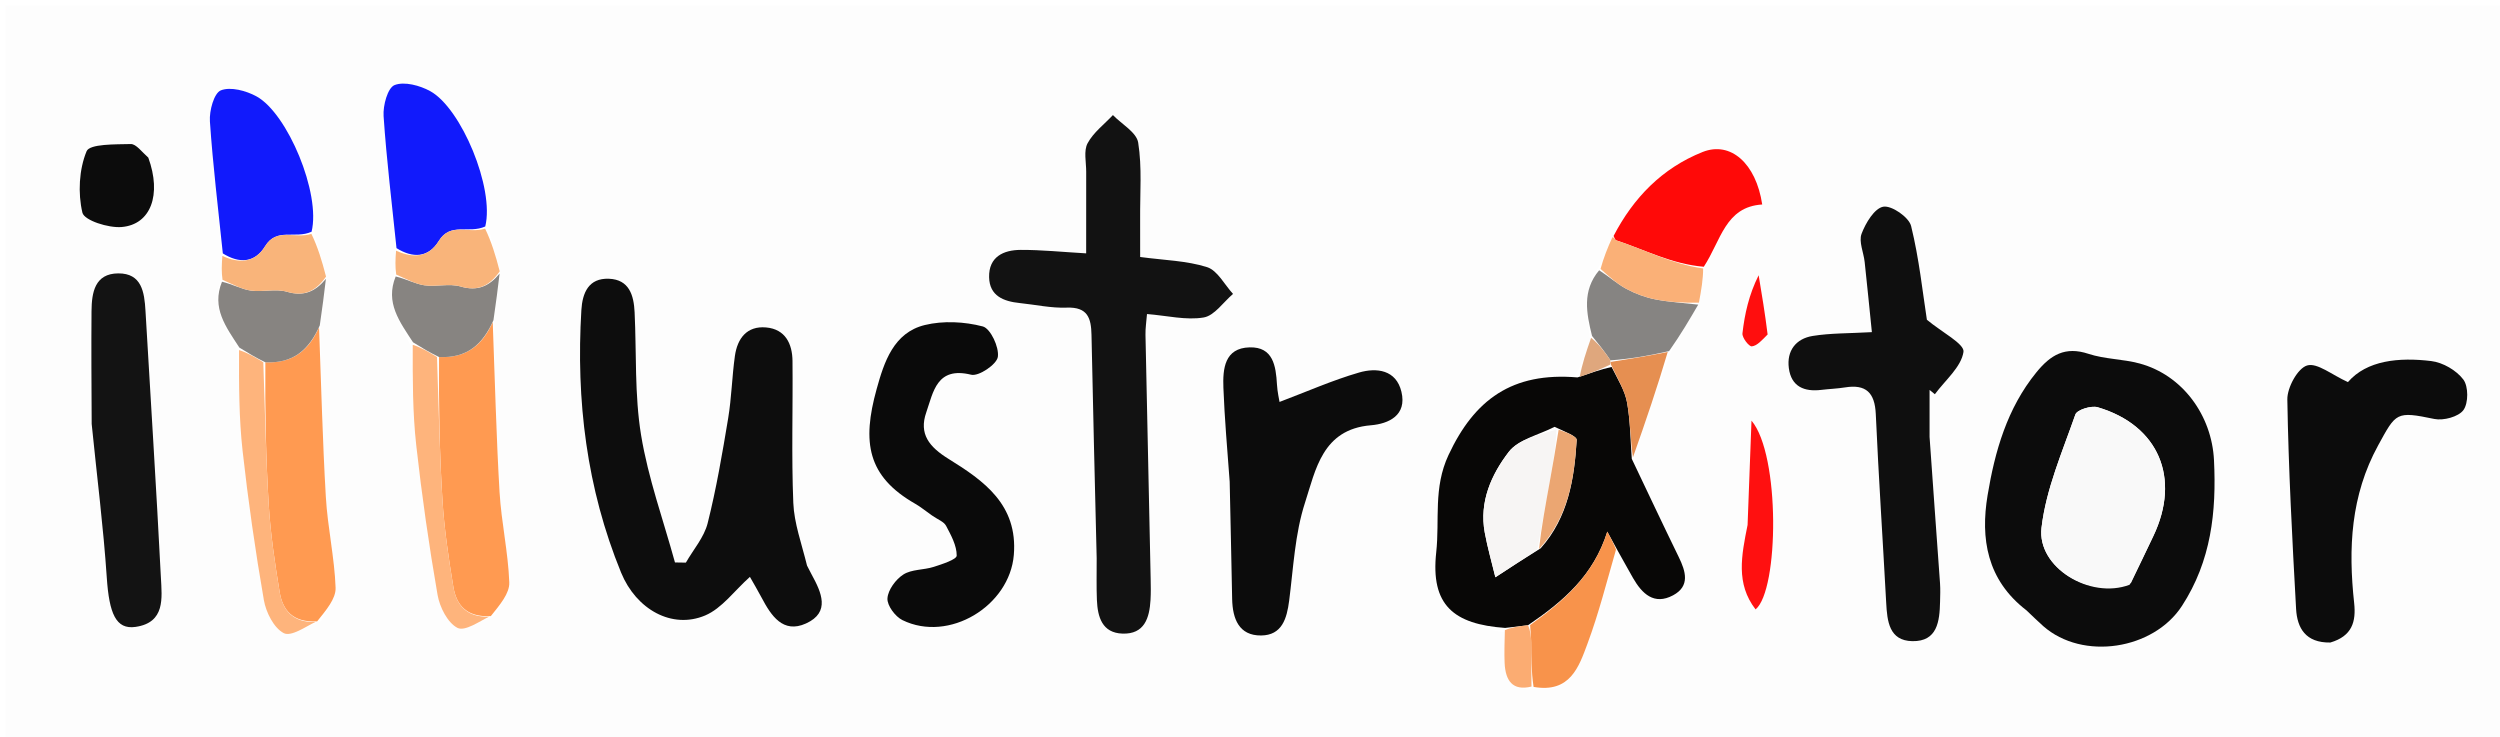
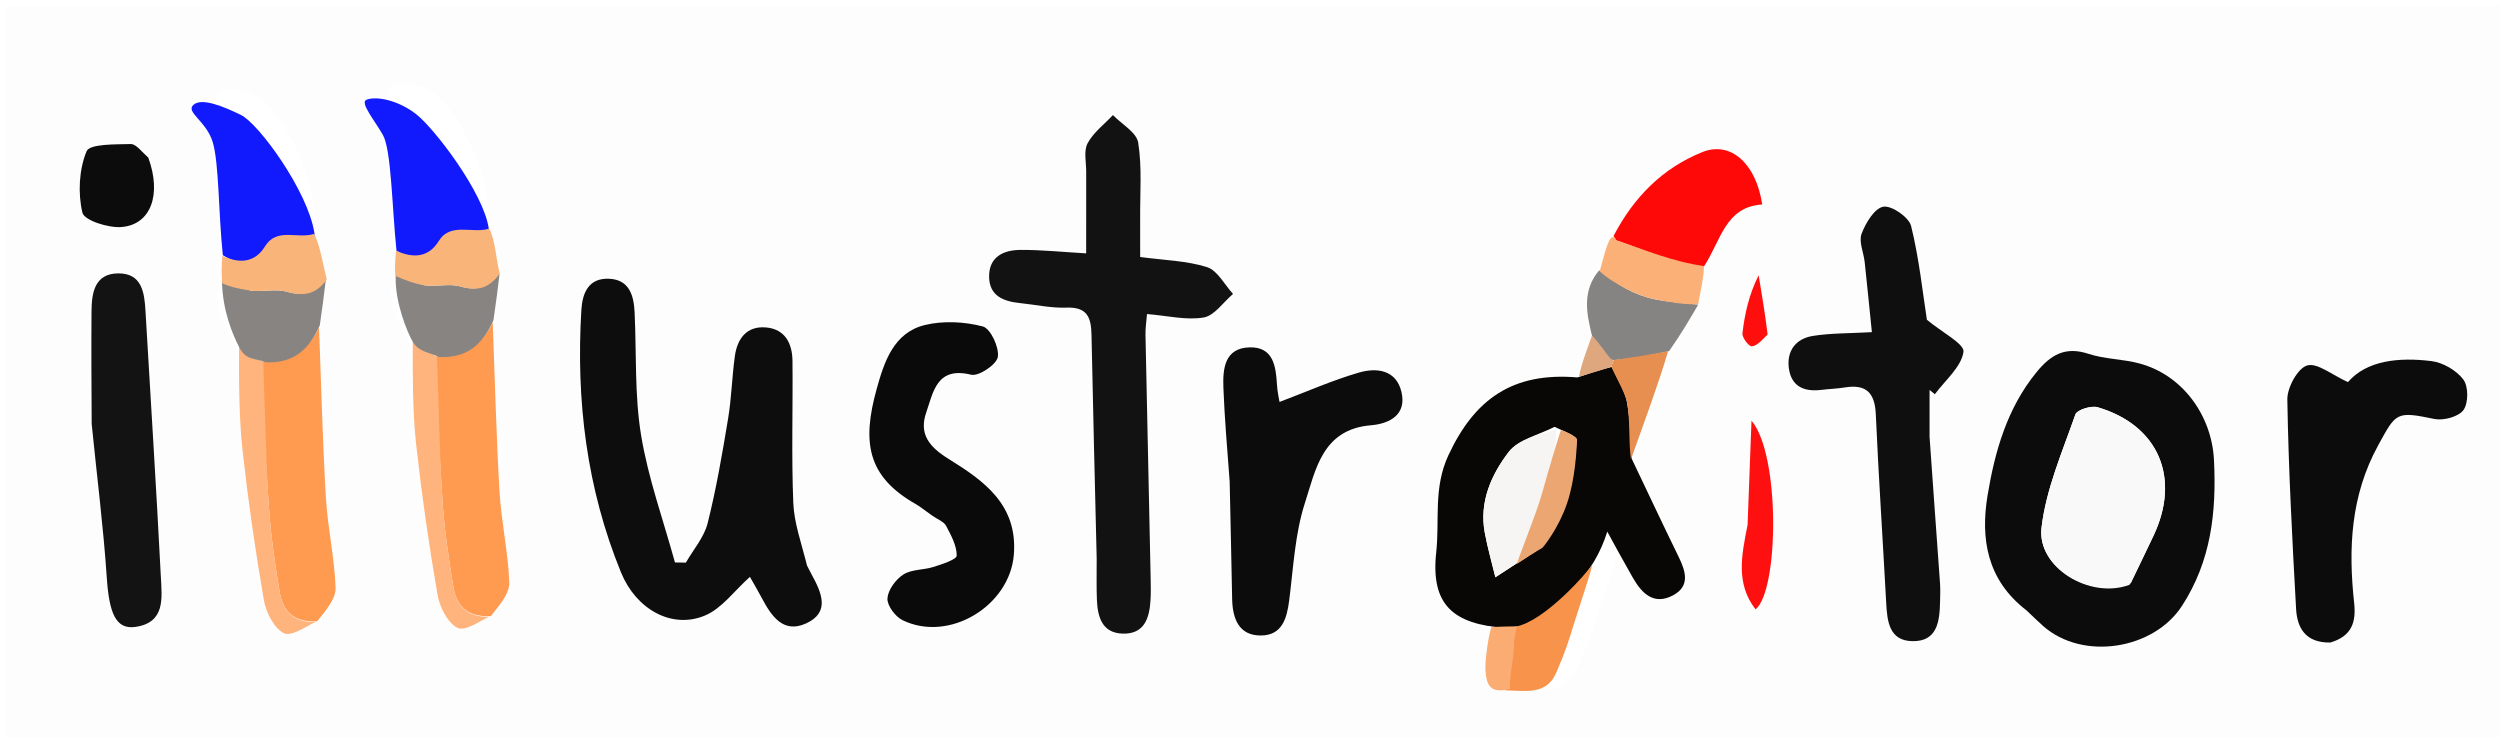
- <svg xmlns="http://www.w3.org/2000/svg" version="1.1" id="Layer_1" x="0px" y="0px" width="100%" viewBox="0 0 475 140" enable-background="new 0 0 475 140" xml:space="preserve">
-   <path fill="#FDFDFD" opacity="1" stroke="none" d=" M308,141   C205.333,141 103.167,141 1,141   C1,94.333 1,47.667 1,1   C159.333,1 317.666,1 476,1   C476,47.667 476,94.333 476,141   C420.167,141 364.333,141 308,141  M291.839,130.96   C298.344,131.728 299.991,126.696 301.639,122.256   C303.764,116.53 305.274,110.576 307.652,105.103   C308.525,106.678 309.378,108.266 310.276,109.827   C311.993,112.81 314.281,115.034 317.876,113.113   C321.153,111.362 320.297,108.571 318.954,105.821   C315.932,99.634 313.005,93.4 310.481,86.6   C312.727,79.954 314.973,73.308 317.741,66.329   C319.381,63.512 321.022,60.696 322.924,57.146   C323.262,55.062 323.601,52.978 324.185,50.247   C327.001,45.685 327.783,39.294 334.821,38.853   C333.652,31.039 328.808,26.756 323.484,28.883   C315.819,31.946 310.362,37.551 306.138,45.32   C305.419,47.124 304.7,48.929 303.453,51.25   C300.558,55.247 301.422,59.531 302.13,64.53   C301.351,66.897 300.572,69.264 298.926,71.858   C287.273,70.654 280.129,75.952 275.215,86.461   C272.294,92.709 273.558,98.776 272.884,104.922   C271.78,114.99 276.195,118.602 285.873,120.163   C285.87,122.117 285.787,124.075 285.881,126.025   C286.037,129.256 287.355,131.349 291.839,130.96  M74.812,52.665   C73.152,57.509 75.927,61.117 78.087,65.808   C78.397,72.089 78.397,78.404 79.09,84.642   C80.145,94.141 81.502,103.618 83.137,113.033   C83.541,115.36 85.039,118.321 86.915,119.296   C88.319,120.026 91.137,118.034 94.015,117.023   C94.987,114.903 96.839,112.752 96.764,110.67   C96.557,104.927 95.252,99.231 94.915,93.484   C94.284,82.734 94.03,71.961 93.898,60.46   C94.24,57.633 94.582,54.806 94.972,51.135   C94.175,48.536 93.377,45.937 92.641,42.53   C93.991,35.78 87.647,20.562 81.744,17.318   C79.774,16.235 76.813,15.434 74.964,16.167   C73.655,16.686 72.747,20.048 72.882,22.058   C73.448,30.437 74.476,38.785 75.165,48.108   C75.115,49.387 75.065,50.666 74.812,52.665  M61.972,52.135   C61.175,49.536 60.377,46.937 59.641,43.53   C60.991,36.78 54.647,21.562 48.744,18.318   C46.774,17.235 43.813,16.434 41.964,17.167   C40.655,17.686 39.747,21.048 39.882,23.058   C40.448,31.437 41.476,39.785 42.165,49.108   C42.115,50.387 42.065,51.666 41.812,53.665   C40.153,58.509 42.927,62.117 45.087,66.808   C45.397,73.089 45.397,79.404 46.09,85.642   C47.145,95.141 48.502,104.618 50.137,114.033   C50.541,116.36 52.039,119.321 53.915,120.297   C55.319,121.026 58.137,119.034 61.015,118.023   C61.987,115.903 63.839,113.752 63.764,111.67   C63.557,105.927 62.252,100.231 61.915,94.484   C61.284,83.734 61.03,72.961 60.898,61.46   C61.24,58.633 61.582,55.806 61.972,52.135  M153.149,107.113   C152.304,103.261 150.887,99.431 150.729,95.551   C150.363,86.579 150.665,77.582 150.576,68.597   C150.543,65.305 149.207,62.54 145.564,62.214   C141.91,61.886 140.097,64.305 139.631,67.631   C139.079,71.567 138.998,75.575 138.348,79.491   C137.24,86.167 136.103,92.86 134.453,99.413   C133.78,102.086 131.737,104.414 130.318,106.898   C129.627,106.887 128.936,106.876 128.245,106.866   C126.034,98.813 123.153,90.871 121.807,82.677   C120.552,75.031 120.948,67.117 120.576,59.323   C120.422,56.102 119.553,53.112 115.698,52.962   C111.834,52.811 110.657,55.633 110.459,58.924   C109.428,76.076 111.459,92.787 118.002,108.782   C120.876,115.809 127.684,119.593 133.972,116.94   C137.173,115.59 139.531,112.242 142.483,109.606   C143.131,110.752 143.959,112.14 144.713,113.567   C146.516,116.979 148.773,120.431 153.122,118.466   C157.84,116.334 156.059,112.534 154.205,109.145   C153.966,108.708 153.751,108.257 153.149,107.113  M208.368,106.508   C208.376,109.006 208.307,111.507 208.411,114.001   C208.545,117.219 209.402,120.25 213.263,120.386   C217.44,120.533 218.401,117.425 218.6,113.983   C218.677,112.655 218.654,111.319 218.626,109.987   C218.297,94.525 217.951,79.063 217.641,63.6   C217.615,62.347 217.819,61.091 217.929,59.665   C221.811,59.983 225.374,60.882 228.692,60.322   C230.747,59.975 232.427,57.412 234.276,55.844   C232.652,54.082 231.325,51.387 229.341,50.756   C225.472,49.526 221.236,49.451 216.63,48.827   C216.63,46.445 216.646,43.995 216.627,41.545   C216.589,36.717 217.003,31.815 216.256,27.098   C215.948,25.149 213.131,23.597 211.455,21.864   C209.803,23.626 207.74,25.168 206.64,27.225   C205.87,28.666 206.383,30.81 206.377,32.64   C206.36,37.754 206.371,42.867 206.371,48.139   C201.826,47.877 197.878,47.465 193.932,47.48   C190.649,47.492 187.849,48.803 187.93,52.668   C188.005,56.234 190.683,57.266 193.756,57.581   C196.73,57.886 199.715,58.563 202.672,58.45   C206.655,58.297 207.322,60.42 207.385,63.656   C207.66,77.621 208.031,91.584 208.368,106.508  M385.295,116.203   C386.262,117.12 387.2,118.069 388.199,118.949   C395.726,125.576 409.165,123.45 414.575,115.12   C420.124,106.575 421.143,97.262 420.658,87.426   C420.24,78.934 414.706,71.274 406.516,69.06   C403.344,68.204 399.906,68.25 396.807,67.227   C392.374,65.763 389.624,67.418 386.915,70.743   C381.329,77.598 379.019,85.795 377.637,94.129   C376.289,102.26 377.465,110.157 385.295,116.203  M366.618,82.53   C366.618,79.715 366.618,76.899 366.618,74.084   C366.954,74.357 367.289,74.63 367.625,74.903   C369.584,72.244 372.628,69.748 373.062,66.861   C373.29,65.34 368.96,63.135 366.109,60.755   C365.316,55.66 364.65,49.195 363.111,42.944   C362.699,41.269 359.411,38.999 357.834,39.271   C356.16,39.56 354.471,42.365 353.7,44.414   C353.135,45.916 354.089,47.966 354.286,49.781   C354.761,54.157 355.19,58.538 355.657,63.106   C351.318,63.354 347.817,63.278 344.417,63.828   C341.227,64.344 339.443,66.639 339.88,69.95   C340.345,73.477 342.822,74.476 346.087,74.074   C347.571,73.892 349.076,73.848 350.549,73.609   C354.566,72.959 356.218,74.63 356.399,78.682   C356.935,90.633 357.733,102.572 358.376,114.518   C358.564,118.024 358.927,121.737 363.34,121.82   C368.108,121.911 368.53,118.038 368.611,114.347   C368.637,113.182 368.689,112.011 368.607,110.851   C367.961,101.737 367.285,92.625 366.618,82.53  M177.38,98.139   C178.194,98.716 179.337,99.117 179.753,99.904   C180.7,101.691 181.79,103.672 181.773,105.565   C181.766,106.307 179.005,107.192 177.401,107.708   C175.51,108.317 173.223,108.144 171.645,109.152   C170.19,110.08 168.721,112.075 168.615,113.689   C168.526,115.034 170.09,117.148 171.462,117.821   C180.294,122.155 191.826,115.149 192.627,105.433   C193.415,95.874 186.901,91.326 180.233,87.196   C176.542,84.91 174.562,82.454 175.989,78.357   C177.336,74.488 177.965,69.58 184.525,71.199   C185.958,71.552 189.379,69.238 189.591,67.811   C189.866,65.969 188.195,62.407 186.724,62.022   C183.245,61.111 179.21,60.904 175.726,61.752   C169.766,63.203 167.978,68.818 166.563,73.916   C163.759,84.016 164.768,90.504 173.91,95.727   C174.915,96.301 175.817,97.058 177.38,98.139  M233.717,91.989   C233.843,99.282 233.934,106.575 234.11,113.867   C234.199,117.516 235.365,120.788 239.622,120.741   C243.568,120.697 244.5,117.551 244.941,114.126   C245.744,107.887 246.032,101.434 247.946,95.528   C249.98,89.253 251.242,81.575 260.453,80.804   C263.877,80.517 267.339,78.91 266.273,74.441   C265.271,70.245 261.548,69.815 258.225,70.78   C253.155,72.251 248.286,74.415 243.11,76.369   C243.032,75.862 242.704,74.462 242.623,73.048   C242.42,69.518 241.889,65.886 237.433,65.998   C232.652,66.117 232.308,70.081 232.446,73.689   C232.668,79.486 233.175,85.273 233.717,91.989  M443.157,122.029   C446.913,120.863 447.674,118.108 447.29,114.577   C446.159,104.195 446.622,94.158 451.859,84.601   C455.263,78.387 455.245,78.091 462.514,79.602   C464.253,79.963 467.129,79.189 468.057,77.907   C469.017,76.58 469.017,73.416 468.035,72.111   C466.719,70.362 464.147,68.87 461.952,68.603   C455.761,67.851 449.688,68.463 446.107,72.598   C443.067,71.233 440.269,68.866 438.351,69.439   C436.552,69.978 434.555,73.646 434.593,75.904   C434.814,89.177 435.525,102.445 436.258,115.704   C436.458,119.314 438.058,122.16 443.157,122.029  M17.453,81.015   C18.425,90.583 19.645,100.135 20.287,109.725   C20.745,116.56 22.022,119.646 25.739,119.113   C31.445,118.296 30.766,113.583 30.571,109.728   C29.714,92.827 28.624,75.938 27.641,59.043   C27.436,55.519 26.934,51.913 22.466,51.943   C18.002,51.972 17.419,55.596 17.389,59.114   C17.33,66.107 17.381,73.102 17.453,81.015  M27.963,29.642   C26.922,28.84 25.864,27.343 24.843,27.368   C21.909,27.441 17.037,27.321 16.452,28.735   C15.011,32.218 14.787,36.694 15.655,40.401   C16.002,41.88 20.592,43.346 23.109,43.135   C28.669,42.668 30.743,36.989 27.963,29.642  M332.022,100.207   C330.875,105.556 329.775,110.901 333.558,115.786   C338.003,112.146 338.277,86.38 332.784,79.921   C332.543,86.367 332.301,92.813 332.022,100.207  M335.958,63.15   C335.353,59.533 334.748,55.916 334.143,52.299   C332.287,56.001 331.489,59.649 331.065,63.34   C330.974,64.139 332.3,65.861 332.84,65.808   C333.858,65.707 334.779,64.625 335.958,63.15  z" />
-   <path fill="#0D0D0D" opacity="1" stroke="none" d=" M153.336,107.463   C153.751,108.257 153.966,108.708 154.205,109.145   C156.059,112.534 157.84,116.334 153.122,118.466   C148.773,120.431 146.516,116.979 144.713,113.567   C143.959,112.14 143.131,110.752 142.483,109.606   C139.531,112.242 137.173,115.59 133.972,116.94   C127.684,119.593 120.876,115.809 118.002,108.782   C111.459,92.787 109.428,76.076 110.459,58.924   C110.657,55.633 111.834,52.811 115.698,52.962   C119.553,53.112 120.422,56.102 120.576,59.323   C120.948,67.117 120.552,75.031 121.807,82.677   C123.153,90.871 126.034,98.813 128.245,106.866   C128.936,106.876 129.627,106.887 130.318,106.898   C131.737,104.414 133.78,102.086 134.453,99.413   C136.103,92.86 137.24,86.167 138.348,79.491   C138.998,75.575 139.079,71.567 139.631,67.631   C140.097,64.305 141.91,61.886 145.564,62.214   C149.207,62.54 150.543,65.305 150.576,68.597   C150.665,77.582 150.363,86.579 150.729,95.551   C150.887,99.431 152.304,103.261 153.336,107.463  z" />
-   <path fill="#121212" opacity="1" stroke="none" d=" M208.368,106.028   C208.031,91.584 207.66,77.621 207.385,63.656   C207.322,60.42 206.655,58.297 202.672,58.45   C199.715,58.563 196.73,57.886 193.756,57.581   C190.683,57.266 188.005,56.234 187.93,52.668   C187.849,48.803 190.649,47.492 193.932,47.48   C197.878,47.465 201.826,47.877 206.371,48.139   C206.371,42.867 206.36,37.754 206.377,32.64   C206.383,30.81 205.87,28.666 206.64,27.225   C207.74,25.168 209.803,23.626 211.455,21.864   C213.131,23.597 215.948,25.149 216.256,27.098   C217.003,31.815 216.589,36.717 216.627,41.545   C216.646,43.995 216.63,46.445 216.63,48.827   C221.236,49.451 225.472,49.526 229.341,50.756   C231.325,51.387 232.652,54.082 234.276,55.844   C232.427,57.412 230.747,59.975 228.692,60.322   C225.374,60.882 221.811,59.983 217.929,59.665   C217.819,61.091 217.615,62.347 217.641,63.6   C217.951,79.063 218.297,94.525 218.626,109.987   C218.654,111.319 218.677,112.655 218.6,113.983   C218.401,117.425 217.44,120.533 213.263,120.386   C209.402,120.25 208.545,117.219 208.411,114.001   C208.307,111.507 208.376,109.006 208.368,106.028  z" />
-   <path fill="#0C0C0C" opacity="1" stroke="none" d=" M385.027,115.965   C377.465,110.157 376.289,102.26 377.637,94.129   C379.019,85.795 381.329,77.598 386.915,70.743   C389.624,67.418 392.374,65.763 396.807,67.227   C399.906,68.25 403.344,68.204 406.516,69.06   C414.706,71.274 420.24,78.934 420.658,87.426   C421.143,97.262 420.124,106.575 414.575,115.12   C409.165,123.45 395.726,125.576 388.199,118.949   C387.2,118.069 386.262,117.12 385.027,115.965  M404.874,110.781   C406.294,107.805 407.714,104.828 409.135,101.851   C414.392,90.834 410.142,80.794 398.558,77.377   C397.33,77.015 394.633,77.865 394.324,78.749   C391.85,85.831 388.743,92.935 387.888,100.271   C387.011,107.791 397.081,113.949 404.874,110.781  z" />
-   <path fill="#080706" opacity="1" stroke="none" d=" M285.976,119.307   C276.195,118.602 271.78,114.99 272.884,104.922   C273.558,98.776 272.294,92.709 275.215,86.461   C280.129,75.952 287.273,70.654 299.725,71.71   C302.311,70.866 304.098,70.169 306.202,69.728   C307.426,72.15 308.741,74.243 309.144,76.499   C309.769,80.003 309.773,83.617 310.04,87.185   C313.005,93.4 315.932,99.634 318.954,105.821   C320.297,108.571 321.153,111.362 317.876,113.113   C314.281,115.034 311.993,112.81 310.276,109.827   C309.378,108.266 308.525,106.678 307.347,104.599   C306.59,103.254 306.138,102.413 305.385,101.011   C302.789,109.346 296.998,114.263 290.322,118.796   C288.607,118.989 287.291,119.148 285.976,119.307  M292.741,104.166   C297.957,98.294 299.119,91.013 299.572,83.596   C299.615,82.881 297.343,82.024 295.357,81.1   C292.393,82.636 288.508,83.465 286.665,85.863   C283.372,90.149 281.031,95.332 282.098,101.162   C282.623,104.028 283.438,106.842 284.121,109.68   C286.773,107.947 289.425,106.214 292.741,104.166  z" />
-   <path fill="#0F0F0F" opacity="1" stroke="none" d=" M366.618,83.022   C367.285,92.625 367.961,101.737 368.607,110.851   C368.689,112.011 368.637,113.182 368.611,114.347   C368.53,118.038 368.108,121.911 363.34,121.82   C358.927,121.737 358.564,118.024 358.376,114.518   C357.733,102.572 356.935,90.633 356.399,78.682   C356.218,74.63 354.566,72.959 350.549,73.609   C349.076,73.848 347.571,73.892 346.087,74.074   C342.822,74.476 340.345,73.477 339.88,69.95   C339.443,66.639 341.227,64.344 344.417,63.828   C347.817,63.278 351.318,63.354 355.657,63.106   C355.19,58.538 354.761,54.157 354.286,49.781   C354.089,47.966 353.135,45.916 353.7,44.414   C354.471,42.365 356.16,39.56 357.834,39.271   C359.411,38.999 362.699,41.269 363.111,42.944   C364.65,49.195 365.316,55.66 366.109,60.755   C368.96,63.135 373.29,65.34 373.062,66.861   C372.628,69.748 369.584,72.244 367.625,74.903   C367.289,74.63 366.954,74.357 366.618,74.084   C366.618,76.899 366.618,79.715 366.618,83.022  z" />
-   <path fill="#0A0A0A" opacity="1" stroke="none" d=" M177.073,97.935   C175.817,97.058 174.915,96.301 173.91,95.727   C164.768,90.504 163.759,84.016 166.563,73.916   C167.978,68.818 169.766,63.203 175.726,61.752   C179.21,60.904 183.245,61.111 186.724,62.022   C188.195,62.407 189.866,65.969 189.591,67.811   C189.379,69.238 185.958,71.552 184.525,71.199   C177.965,69.58 177.336,74.488 175.989,78.357   C174.562,82.454 176.542,84.91 180.233,87.196   C186.901,91.326 193.415,95.874 192.627,105.433   C191.826,115.149 180.294,122.155 171.462,117.821   C170.09,117.148 168.526,115.034 168.615,113.689   C168.721,112.075 170.19,110.08 171.645,109.152   C173.223,108.144 175.51,108.317 177.401,107.708   C179.005,107.192 181.766,106.307 181.773,105.565   C181.79,103.672 180.7,101.691 179.753,99.904   C179.337,99.117 178.194,98.716 177.073,97.935  z" />
-   <path fill="#0C0C0C" opacity="1" stroke="none" d=" M233.639,91.527   C233.175,85.273 232.668,79.486 232.446,73.689   C232.308,70.081 232.652,66.117 237.433,65.998   C241.889,65.886 242.42,69.518 242.623,73.048   C242.704,74.462 243.032,75.862 243.11,76.369   C248.286,74.415 253.155,72.251 258.225,70.78   C261.548,69.815 265.271,70.245 266.273,74.441   C267.339,78.91 263.877,80.517 260.453,80.804   C251.242,81.575 249.98,89.253 247.946,95.528   C246.032,101.434 245.744,107.887 244.941,114.126   C244.5,117.551 243.568,120.697 239.622,120.741   C235.365,120.788 234.199,117.516 234.11,113.867   C233.934,106.575 233.843,99.282 233.639,91.527  z" />
-   <path fill="#0C0C0C" opacity="1" stroke="none" d=" M442.766,122.08   C438.058,122.16 436.458,119.314 436.258,115.704   C435.525,102.445 434.814,89.177 434.593,75.904   C434.555,73.646 436.552,69.978 438.351,69.439   C440.269,68.866 443.067,71.233 446.107,72.598   C449.688,68.463 455.761,67.851 461.952,68.603   C464.147,68.87 466.719,70.362 468.035,72.111   C469.017,73.416 469.017,76.58 468.057,77.907   C467.129,79.189 464.253,79.963 462.514,79.602   C455.245,78.091 455.263,78.387 451.859,84.601   C446.622,94.158 446.159,104.195 447.29,114.577   C447.674,118.108 446.913,120.863 442.766,122.08  z" />
-   <path fill="#131313" opacity="1" stroke="none" d=" M17.419,80.555   C17.381,73.102 17.33,66.107 17.389,59.114   C17.419,55.596 18.002,51.972 22.466,51.943   C26.934,51.913 27.436,55.519 27.641,59.043   C28.624,75.938 29.714,92.827 30.571,109.728   C30.766,113.583 31.445,118.296 25.739,119.113   C22.022,119.646 20.745,116.56 20.287,109.725   C19.645,100.135 18.425,90.583 17.419,80.555  z" />
-   <path fill="#FF9A51" opacity="1" stroke="none" d=" M60.62,62.197   C61.03,72.961 61.284,83.734 61.915,94.484   C62.252,100.231 63.557,105.927 63.764,111.67   C63.839,113.752 61.987,115.903 60.254,118.066   C55.557,118.302 53.697,115.869 53.139,112.498   C52.233,107.029 51.413,101.518 51.069,95.992   C50.506,86.953 50.353,77.889 50.419,68.836   C55.746,69.087 58.725,66.443 60.62,62.197  z" />
-   <path fill="#FF9A51" opacity="1" stroke="none" d=" M93.62,61.197   C94.03,71.961 94.284,82.734 94.915,93.484   C95.252,99.231 96.557,104.927 96.764,110.67   C96.839,112.752 94.987,114.903 93.254,117.066   C88.557,117.302 86.697,114.869 86.139,111.498   C85.233,106.029 84.413,100.518 84.069,94.992   C83.506,85.953 83.353,76.889 83.419,67.836   C88.747,68.087 91.725,65.443 93.62,61.197  z" />
-   <path fill="#111AFC" opacity="1" stroke="none" d=" M75.335,47.144   C74.476,38.785 73.448,30.437 72.882,22.058   C72.747,20.048 73.655,16.686 74.964,16.167   C76.813,15.434 79.774,16.235 81.744,17.318   C87.647,20.562 93.991,35.78 92.198,43.03   C89.03,44.465 85.587,42.169 83.374,45.777   C81.393,49.008 78.426,49.081 75.335,47.144  z" />
-   <path fill="#111AFC" opacity="1" stroke="none" d=" M42.335,48.144   C41.476,39.785 40.448,31.437 39.882,23.058   C39.747,21.048 40.655,17.686 41.964,17.167   C43.813,16.434 46.774,17.235 48.744,18.318   C54.647,21.562 60.991,36.78 59.198,44.03   C56.03,45.465 52.587,43.169 50.374,46.777   C48.393,50.008 45.426,50.081 42.335,48.144  z" />
-   <path fill="#FF0908" opacity="1" stroke="none" d=" M306.578,44.831   C310.362,37.551 315.819,31.946 323.484,28.883   C328.808,26.756 333.652,31.039 334.821,38.853   C327.783,39.294 327.001,45.685 323.722,50.683   C317.574,50.168 312.483,47.442 307.075,45.662   C306.844,45.586 306.741,45.117 306.578,44.831  z" />
-   <path fill="#FEB47C" opacity="1" stroke="none" d=" M83.028,67.835   C83.353,76.889 83.506,85.953 84.069,94.992   C84.413,100.518 85.233,106.029 86.139,111.498   C86.697,114.869 88.557,117.302 92.91,117.182   C91.137,118.034 88.319,120.026 86.915,119.296   C85.039,118.321 83.541,115.36 83.137,113.033   C81.502,103.618 80.145,94.141 79.09,84.642   C78.397,78.404 78.397,72.089 78.419,65.513   C80.177,66.091 81.602,66.963 83.028,67.835  z" />
-   <path fill="#FEB47C" opacity="1" stroke="none" d=" M50.028,68.835   C50.353,77.889 50.506,86.953 51.069,95.992   C51.413,101.518 52.233,107.029 53.139,112.498   C53.697,115.869 55.557,118.302 59.91,118.182   C58.137,119.034 55.319,121.026 53.915,120.297   C52.039,119.321 50.541,116.36 50.137,114.033   C48.502,104.618 47.145,95.141 46.09,85.642   C45.397,79.404 45.397,73.089 45.419,66.513   C47.177,67.091 48.602,67.963 50.028,68.835  z" />
-   <path fill="#878481" opacity="1" stroke="none" d=" M50.419,68.836   C48.602,67.963 47.177,67.091 45.48,66.041   C42.927,62.117 40.153,58.509 42.179,53.528   C44.242,54.022 45.896,54.957 47.647,55.208   C49.905,55.531 52.388,54.809 54.51,55.434   C57.792,56.403 59.969,55.351 61.924,52.979   C61.582,55.806 61.24,58.633 60.759,61.829   C58.725,66.443 55.746,69.087 50.419,68.836  z" />
-   <path fill="#878481" opacity="1" stroke="none" d=" M83.419,67.836   C81.602,66.963 80.177,66.091 78.48,65.041   C75.927,61.117 73.152,57.509 75.179,52.528   C77.242,53.022 78.896,53.957 80.647,54.208   C82.905,54.531 85.388,53.809 87.51,54.434   C90.792,55.403 92.969,54.351 94.924,51.979   C94.582,54.806 94.24,57.633 93.759,60.829   C91.725,65.443 88.747,68.087 83.419,67.836  z" />
-   <path fill="#0C0C0C" opacity="1" stroke="none" d=" M28.177,29.95   C30.743,36.989 28.669,42.668 23.109,43.135   C20.592,43.346 16.002,41.88 15.655,40.401   C14.787,36.694 15.011,32.218 16.452,28.735   C17.037,27.321 21.909,27.441 24.843,27.368   C25.864,27.343 26.922,28.84 28.177,29.95  z" />
-   <path fill="#868482" opacity="1" stroke="none" d=" M322.662,57.879   C321.022,60.696 319.381,63.512 317.125,66.713   C313.007,67.655 309.504,68.213 305.996,68.466   C304.824,66.718 303.657,65.274 302.49,63.83   C301.422,59.531 300.558,55.247 303.839,51.355   C305.809,52.619 307.293,53.966 309.007,54.884   C310.702,55.791 312.583,56.498 314.467,56.872   C317.159,57.408 319.927,57.562 322.662,57.879  z" />
-   <path fill="#F8934B" opacity="1" stroke="none" d=" M290.721,118.762   C296.998,114.263 302.789,109.346 305.385,101.011   C306.138,102.413 306.59,103.254 307.045,104.408   C305.274,110.576 303.764,116.53 301.639,122.256   C299.991,126.696 298.344,131.728 291.378,130.514   C290.923,127.417 290.951,124.767 290.926,122.116   C290.916,120.998 290.793,119.88 290.721,118.762  z" />
-   <path fill="#FF1010" opacity="1" stroke="none" d=" M332.041,99.733   C332.301,92.813 332.543,86.367 332.784,79.921   C338.277,86.38 338.003,112.146 333.558,115.786   C329.775,110.901 330.875,105.556 332.041,99.733  z" />
-   <path fill="#F9B47A" opacity="1" stroke="none" d=" M61.948,52.557   C59.969,55.351 57.792,56.403 54.51,55.434   C52.388,54.809 49.905,55.531 47.647,55.208   C45.896,54.957 44.242,54.022 42.28,53.168   C42.065,51.666 42.115,50.387 42.25,48.626   C45.426,50.081 48.393,50.008 50.374,46.777   C52.587,43.169 56.03,45.465 59.167,44.434   C60.377,46.937 61.175,49.536 61.948,52.557  z" />
-   <path fill="#F9B47A" opacity="1" stroke="none" d=" M94.948,51.557   C92.969,54.351 90.792,55.403 87.51,54.434   C85.388,53.809 82.905,54.531 80.647,54.208   C78.896,53.957 77.242,53.022 75.28,52.168   C75.065,50.666 75.115,49.387 75.25,47.626   C78.426,49.081 81.393,49.008 83.374,45.777   C85.587,42.169 89.03,44.465 92.167,43.434   C93.377,45.937 94.175,48.536 94.948,51.557  z" />
-   <path fill="#FAB077" opacity="1" stroke="none" d=" M322.793,57.513   C319.927,57.562 317.159,57.408 314.467,56.872   C312.583,56.498 310.702,55.791 309.007,54.884   C307.293,53.966 305.809,52.619 304.103,51.096   C304.7,48.929 305.419,47.124 306.358,45.076   C306.741,45.117 306.844,45.586 307.075,45.662   C312.483,47.442 317.574,50.168 323.599,51.006   C323.601,52.978 323.262,55.062 322.793,57.513  z" />
-   <path fill="#E68F51" opacity="1" stroke="none" d=" M306.001,68.771   C309.504,68.213 313.007,67.655 316.864,66.879   C314.973,73.308 312.727,79.954 310.26,86.893   C309.773,83.617 309.769,80.003 309.144,76.499   C308.741,74.243 307.426,72.15 306.223,69.552   C305.927,69.119 306.001,68.771 306.001,68.771  z" />
-   <path fill="#FBAC72" opacity="1" stroke="none" d=" M290.322,118.796   C290.793,119.88 290.916,120.998 290.926,122.116   C290.951,124.767 290.923,127.417 290.983,130.446   C287.355,131.349 286.037,129.256 285.881,126.025   C285.787,124.075 285.87,122.117 285.925,119.735   C287.291,119.148 288.607,118.989 290.322,118.796  z" />
-   <path fill="#FF0E0E" opacity="1" stroke="none" d=" M335.849,63.55   C334.779,64.625 333.858,65.707 332.84,65.808   C332.3,65.861 330.974,64.139 331.065,63.34   C331.489,59.649 332.287,56.001 334.143,52.299   C334.748,55.916 335.353,59.533 335.849,63.55  z" />
-   <path fill="#DFA77D" opacity="1" stroke="none" d=" M305.996,68.466   C306.001,68.771 305.927,69.119 305.906,69.296   C304.098,70.169 302.311,70.866 300.158,71.597   C300.572,69.264 301.351,66.897 302.31,64.18   C303.657,65.274 304.824,66.718 305.996,68.466  z" />
-   <path fill="#F9F9F9" opacity="1" stroke="none" d=" M404.623,111.105   C397.081,113.949 387.011,107.791 387.888,100.271   C388.743,92.935 391.85,85.831 394.324,78.749   C394.633,77.865 397.33,77.015 398.558,77.377   C410.142,80.794 414.392,90.834 409.135,101.851   C407.714,104.828 406.294,107.805 404.623,111.105  z" />
-   <path fill="#F7F5F4" opacity="1" stroke="none" d=" M292.077,104.482   C289.425,106.214 286.773,107.947 284.121,109.68   C283.438,106.842 282.623,104.028 282.098,101.162   C281.031,95.332 283.372,90.149 286.665,85.863   C288.508,83.465 292.393,82.636 295.745,81.591   C295.569,85.255 295.016,88.43 294.44,91.6   C293.661,95.896 292.866,100.188 292.077,104.482  z" />
-   <path fill="#EBA672" opacity="1" stroke="none" d=" M292.409,104.324   C292.866,100.188 293.661,95.896 294.44,91.6   C295.016,88.43 295.569,85.255 296.139,81.658   C297.343,82.024 299.615,82.881 299.572,83.596   C299.119,91.013 297.957,98.294 292.409,104.324  z" />
+ <svg xmlns="http://www.w3.org/2000/svg" width="475" height="140" xml:space="preserve" enable-background="new 0 0 475 140" version="1.1">
+   <g>
+     <path id="svg_1" d="m308,141c-102.667,0 -204.833,0 -307,0c-0,-46.667 -0,-93.333 -0,-140c158.333,-0 316.666,-0 475,-0c0,46.667 0,93.333 0,140c-55.833,0 -111.667,0 -168,0m-16.161,-10.04c6.505,0.768 8.152,-4.264 9.8,-8.704c2.125,-5.725 3.635,-11.679 6.013,-17.153c0.874,1.576 1.727,3.163 2.625,4.724c1.717,2.984 4.005,5.207 7.6,3.286c3.277,-1.751 2.42,-4.542 1.077,-7.292c-3.022,-6.187 -5.948,-12.421 -8.473,-19.221c2.246,-6.646 4.492,-13.292 7.26,-20.271c1.64,-2.817 3.281,-5.633 5.183,-9.183c0.338,-2.084 0.677,-4.168 1.261,-6.899c2.816,-4.563 3.598,-10.953 10.637,-11.394c-1.17,-7.815 -6.013,-12.098 -11.338,-9.97c-7.665,3.063 -13.122,8.668 -17.345,16.437c-0.719,1.804 -1.438,3.609 -2.686,5.93c-2.894,3.997 -2.031,8.281 -1.322,13.28c-0.779,2.367 -1.559,4.734 -3.204,7.328c-11.653,-1.204 -18.797,4.094 -23.711,14.603c-2.921,6.249 -1.658,12.315 -2.332,18.461c-1.104,10.068 3.311,13.68 12.989,15.241c-0.003,1.954 -0.086,3.912 0.008,5.862c0.156,3.231 1.474,5.324 5.958,4.935m-217.027,-78.295c-1.659,4.844 1.115,8.452 3.275,13.143c0.31,6.281 0.31,12.596 1.003,18.834c1.055,9.499 2.412,18.975 4.047,28.391c0.404,2.327 1.902,5.288 3.778,6.263c1.403,0.73 4.222,-1.263 7.1,-2.273c0.973,-2.12 2.824,-4.271 2.749,-6.353c-0.206,-5.743 -1.512,-11.439 -1.849,-17.185c-0.631,-10.751 -0.884,-21.523 -1.017,-33.025c0.342,-2.827 0.684,-5.654 1.075,-9.325c-0.798,-2.599 -1.595,-5.197 -2.331,-8.605c1.35,-6.75 -4.994,-21.968 -10.897,-25.212c-1.97,-1.083 -4.931,-1.884 -6.78,-1.151c-1.309,0.519 -2.218,3.881 -2.082,5.891c0.566,8.379 1.594,16.727 2.282,26.049c-0.05,1.279 -0.1,2.558 -0.353,4.557m-12.84,-0.53c-0.798,-2.599 -1.595,-5.197 -2.331,-8.605c1.35,-6.75 -4.994,-21.968 -10.897,-25.212c-1.97,-1.083 -4.931,-1.884 -6.78,-1.151c-1.309,0.519 -2.218,3.881 -2.082,5.891c0.566,8.379 1.594,16.727 2.282,26.049c-0.05,1.279 -0.1,2.558 -0.353,4.557c-1.659,4.844 1.115,8.452 3.275,13.143c0.31,6.281 0.31,12.596 1.003,18.834c1.055,9.499 2.412,18.975 4.047,28.391c0.404,2.327 1.902,5.288 3.778,6.263c1.403,0.73 4.222,-1.263 7.1,-2.273c0.973,-2.12 2.824,-4.271 2.749,-6.353c-0.206,-5.743 -1.512,-11.439 -1.849,-17.185c-0.631,-10.751 -0.884,-21.523 -1.017,-33.025c0.342,-2.827 0.684,-5.654 1.075,-9.325m91.176,54.979c-0.845,-3.853 -2.262,-7.682 -2.42,-11.562c-0.365,-8.972 -0.063,-17.968 -0.153,-26.954c-0.033,-3.292 -1.369,-6.056 -5.012,-6.383c-3.654,-0.328 -5.467,2.091 -5.933,5.417c-0.552,3.937 -0.633,7.944 -1.283,11.861c-1.108,6.676 -2.246,13.369 -3.895,19.922c-0.673,2.672 -2.715,5 -4.134,7.485c-0.691,-0.011 -1.382,-0.022 -2.074,-0.033c-2.211,-8.052 -5.092,-15.994 -6.437,-24.189c-1.255,-7.646 -0.859,-15.56 -1.231,-23.354c-0.154,-3.221 -1.023,-6.211 -4.878,-6.361c-3.864,-0.151 -5.041,2.671 -5.239,5.962c-1.031,17.152 1,33.863 7.543,49.858c2.874,7.027 9.683,10.811 15.971,8.158c3.201,-1.35 5.559,-4.699 8.511,-7.334c0.648,1.146 1.477,2.534 2.231,3.961c1.803,3.412 4.059,6.864 8.408,4.899c4.718,-2.132 2.937,-5.931 1.084,-9.321c-0.239,-0.437 -0.454,-0.888 -1.057,-2.032m55.22,-0.605c0.008,2.498 -0.061,4.999 0.043,7.493c0.134,3.218 0.991,6.249 4.852,6.384c4.177,0.147 5.138,-2.961 5.338,-6.402c0.077,-1.328 0.054,-2.665 0.025,-3.996c-0.328,-15.463 -0.674,-30.925 -0.985,-46.388c-0.025,-1.252 0.178,-2.509 0.288,-3.934c3.882,0.317 7.446,1.216 10.763,0.657c2.055,-0.347 3.735,-2.91 5.584,-4.478c-1.624,-1.762 -2.951,-4.458 -4.934,-5.088c-3.869,-1.23 -8.105,-1.305 -12.711,-1.929c0,-2.381 0.016,-4.832 -0.003,-7.282c-0.038,-4.828 0.377,-9.73 -0.371,-14.447c-0.309,-1.95 -3.125,-3.502 -4.801,-5.235c-1.652,1.762 -3.715,3.304 -4.815,5.361c-0.771,1.441 -0.257,3.585 -0.264,5.415c-0.017,5.113 -0.006,10.227 -0.006,15.498c-4.545,-0.262 -8.492,-0.674 -12.439,-0.659c-3.283,0.012 -6.083,1.324 -6.002,5.188c0.075,3.566 2.753,4.598 5.826,4.913c2.974,0.305 5.959,0.982 8.915,0.869c3.983,-0.153 4.65,1.97 4.714,5.206c0.275,13.965 0.646,27.928 0.983,42.852m176.927,9.695c0.966,0.917 1.904,1.867 2.904,2.746c7.527,6.627 20.966,4.501 26.376,-3.829c5.55,-8.545 6.568,-17.858 6.083,-27.695c-0.419,-8.491 -5.952,-16.152 -14.142,-18.365c-3.171,-0.857 -6.609,-0.811 -9.708,-1.834c-4.434,-1.464 -7.183,0.191 -9.893,3.516c-5.586,6.855 -7.896,15.052 -9.278,23.386c-1.348,8.131 -0.172,16.028 7.658,22.074m-18.677,-33.673c0,-2.815 0,-5.631 0,-8.446c0.336,0.273 0.671,0.546 1.007,0.818c1.96,-2.658 5.003,-5.154 5.437,-8.041c0.228,-1.521 -4.102,-3.726 -6.952,-6.106c-0.793,-5.095 -1.459,-11.56 -2.998,-17.811c-0.412,-1.674 -3.7,-3.945 -5.277,-3.673c-1.674,0.288 -3.363,3.094 -4.134,5.143c-0.565,1.501 0.389,3.552 0.586,5.366c0.475,4.376 0.904,8.757 1.371,13.325c-4.339,0.248 -7.84,0.172 -11.24,0.722c-3.189,0.516 -4.973,2.811 -4.537,6.122c0.465,3.527 2.942,4.526 6.207,4.124c1.484,-0.183 2.988,-0.226 4.462,-0.465c4.016,-0.65 5.668,1.021 5.85,5.073c0.535,11.951 1.333,23.89 1.976,35.836c0.189,3.506 0.551,7.219 4.964,7.302c4.768,0.09 5.19,-3.783 5.271,-7.473c0.026,-1.165 0.078,-2.336 -0.004,-3.496c-0.646,-9.114 -1.322,-18.226 -1.989,-28.321m-189.238,15.609c0.813,0.576 1.957,0.978 2.373,1.764c0.946,1.787 2.037,3.769 2.02,5.661c-0.007,0.742 -2.768,1.626 -4.372,2.143c-1.892,0.609 -4.178,0.436 -5.756,1.444c-1.455,0.928 -2.924,2.923 -3.03,4.538c-0.089,1.344 1.475,3.458 2.847,4.132c8.832,4.334 20.364,-2.672 21.165,-12.388c0.788,-9.559 -5.726,-14.107 -12.394,-18.238c-3.691,-2.286 -5.67,-4.742 -4.244,-8.838c1.347,-3.869 1.977,-8.777 8.536,-7.159c1.433,0.354 4.854,-1.961 5.066,-3.387c0.274,-1.842 -1.396,-5.405 -2.867,-5.789c-3.479,-0.91 -7.514,-1.118 -10.998,-0.27c-5.959,1.451 -7.748,7.066 -9.163,12.163c-2.804,10.101 -1.795,16.588 7.347,21.811c1.005,0.574 1.906,1.331 3.47,2.412m56.336,-6.15c0.126,7.293 0.217,14.586 0.394,21.877c0.088,3.65 1.255,6.922 5.511,6.875c3.946,-0.044 4.879,-3.19 5.32,-6.615c0.803,-6.238 1.091,-12.691 3.005,-18.598c2.033,-6.275 3.296,-13.953 12.506,-14.725c3.424,-0.287 6.887,-1.894 5.82,-6.363c-1.002,-4.196 -4.725,-4.626 -8.047,-3.661c-5.07,1.472 -9.939,3.635 -15.115,5.589c-0.078,-0.507 -0.406,-1.907 -0.487,-3.321c-0.203,-3.53 -0.734,-7.162 -5.19,-7.051c-4.781,0.12 -5.124,4.084 -4.986,7.691c0.222,5.797 0.729,11.584 1.27,18.3m209.44,30.04c3.756,-1.167 4.517,-3.921 4.133,-7.453c-1.13,-10.382 -0.667,-20.419 4.569,-29.976c3.404,-6.214 3.387,-6.509 10.656,-4.999c1.738,0.361 4.615,-0.412 5.543,-1.695c0.96,-1.326 0.96,-4.491 -0.022,-5.796c-1.316,-1.748 -3.888,-3.241 -6.083,-3.507c-6.191,-0.752 -12.264,-0.14 -15.845,3.995c-3.041,-1.365 -5.839,-3.733 -7.756,-3.159c-1.799,0.538 -3.796,4.206 -3.759,6.465c0.221,13.273 0.933,26.541 1.665,39.8c0.199,3.61 1.8,6.456 6.899,6.325m-425.704,-41.015c0.973,9.568 2.192,19.12 2.834,28.711c0.458,6.835 1.735,9.921 5.452,9.388c5.706,-0.818 5.028,-5.53 4.832,-9.386c-0.857,-16.901 -1.947,-33.79 -2.93,-50.684c-0.205,-3.525 -0.707,-7.13 -5.175,-7.1c-4.464,0.03 -5.048,3.654 -5.077,7.171c-0.059,6.994 -0.008,13.988 0.064,21.901m10.511,-51.373c-1.041,-0.802 -2.099,-2.3 -3.12,-2.274c-2.934,0.073 -7.807,-0.047 -8.392,1.367c-1.441,3.483 -1.664,7.959 -0.796,11.665c0.346,1.479 4.937,2.946 7.454,2.734c5.56,-0.467 7.634,-6.146 4.854,-13.493m304.059,70.565c-1.147,5.35 -2.247,10.694 1.536,15.579c4.444,-3.64 4.719,-29.406 -0.774,-35.865c-0.242,6.446 -0.483,12.893 -0.762,20.286m3.936,-37.057c-0.605,-3.617 -1.21,-7.234 -1.815,-10.851c-1.856,3.702 -2.653,7.35 -3.077,11.041c-0.092,0.798 1.235,2.521 1.774,2.467c1.018,-0.101 1.939,-1.183 3.118,-2.658z" fill="#FDFDFD" />
+     <path id="svg_2" d="m153.336,107.463c0.414,0.794 0.63,1.245 0.869,1.682c1.853,3.389 3.635,7.189 -1.084,9.321c-4.349,1.965 -6.606,-1.486 -8.408,-4.899c-0.754,-1.427 -1.583,-2.815 -2.231,-3.961c-2.952,2.635 -5.31,5.984 -8.511,7.334c-6.288,2.653 -13.096,-1.132 -15.971,-8.158c-6.543,-15.995 -8.574,-32.706 -7.543,-49.858c0.198,-3.291 1.375,-6.113 5.239,-5.962c3.855,0.15 4.724,3.14 4.878,6.361c0.372,7.794 -0.024,15.709 1.231,23.354c1.346,8.194 4.226,16.136 6.437,24.189c0.691,0.011 1.382,0.022 2.074,0.033c1.419,-2.485 3.462,-4.812 4.134,-7.485c1.65,-6.554 2.788,-13.246 3.895,-19.922c0.65,-3.916 0.731,-7.924 1.283,-11.861c0.466,-3.326 2.279,-5.744 5.933,-5.417c3.643,0.327 4.979,3.091 5.012,6.383c0.089,8.985 -0.212,17.982 0.153,26.954c0.158,3.881 1.575,7.71 2.608,11.912z" fill="#0D0D0D" />
+     <path id="svg_3" d="m208.368,106.028c-0.336,-14.444 -0.707,-28.407 -0.982,-42.372c-0.064,-3.236 -0.731,-5.359 -4.714,-5.206c-2.956,0.114 -5.941,-0.564 -8.915,-0.869c-3.073,-0.316 -5.752,-1.347 -5.826,-4.913c-0.081,-3.864 2.719,-5.176 6.002,-5.188c3.946,-0.015 7.894,0.397 12.439,0.659c0,-5.271 -0.011,-10.385 0.006,-15.498c0.006,-1.83 -0.507,-3.974 0.264,-5.415c1.1,-2.057 3.163,-3.599 4.815,-5.361c1.676,1.733 4.492,3.285 4.801,5.235c0.747,4.717 0.333,9.619 0.371,14.447c0.019,2.45 0.003,4.9 0.003,7.282c4.606,0.624 8.842,0.699 12.711,1.929c1.984,0.631 3.311,3.326 4.934,5.088c-1.848,1.568 -3.529,4.131 -5.584,4.478c-3.318,0.56 -6.882,-0.339 -10.763,-0.657c-0.11,1.425 -0.313,2.682 -0.288,3.934c0.31,15.463 0.657,30.925 0.985,46.388c0.028,1.332 0.052,2.668 -0.025,3.996c-0.199,3.441 -1.161,6.549 -5.338,6.402c-3.861,-0.136 -4.717,-3.166 -4.852,-6.384c-0.104,-2.494 -0.035,-4.995 -0.043,-7.974z" fill="#121212" />
+     <path id="svg_4" d="m385.027,115.965c-7.561,-5.808 -8.738,-13.705 -7.39,-21.836c1.382,-8.334 3.692,-16.531 9.278,-23.386c2.709,-3.325 5.459,-4.98 9.893,-3.516c3.099,1.023 6.537,0.977 9.708,1.834c8.19,2.213 13.724,9.874 14.142,18.365c0.485,9.836 -0.534,19.15 -6.083,27.695c-5.41,8.33 -18.849,10.456 -26.376,3.829c-0.999,-0.88 -1.937,-1.829 -3.172,-2.984m19.848,-5.184c1.42,-2.977 2.84,-5.953 4.261,-8.93c5.257,-11.018 1.007,-21.058 -10.577,-24.474c-1.228,-0.362 -3.925,0.488 -4.234,1.372c-2.474,7.082 -5.58,14.186 -6.436,21.522c-0.877,7.519 9.194,13.677 16.986,10.51z" fill="#0C0C0C" />
+     <path id="svg_5" d="m285.976,119.307c-9.781,-0.705 -14.196,-4.317 -13.093,-14.385c0.674,-6.146 -0.59,-12.213 2.332,-18.461c4.913,-10.509 12.057,-15.807 24.51,-14.75c2.586,-0.844 4.373,-1.541 6.477,-1.982c1.224,2.422 2.539,4.515 2.941,6.771c0.625,3.504 0.629,7.119 0.896,10.686c2.965,6.215 5.892,12.449 8.914,18.636c1.343,2.75 2.199,5.541 -1.077,7.292c-3.595,1.921 -5.883,-0.302 -7.6,-3.286c-0.898,-1.561 -1.751,-3.149 -2.929,-5.228c-0.757,-1.345 -1.209,-2.186 -1.962,-3.588c-2.596,8.335 -8.387,13.252 -15.063,17.785c-1.715,0.193 -3.03,0.352 -4.345,0.511m6.765,-15.141c5.216,-5.872 6.378,-13.152 6.83,-20.57c0.044,-0.715 -2.229,-1.571 -4.214,-2.496c-2.965,1.536 -6.849,2.365 -8.692,4.763c-3.293,4.286 -5.634,9.469 -4.567,15.299c0.525,2.867 1.339,5.681 2.023,8.518c2.652,-1.733 5.304,-3.466 8.62,-5.514z" fill="#080706" />
+     <path id="svg_6" d="m366.618,83.022c0.667,9.604 1.343,18.716 1.989,27.83c0.082,1.16 0.029,2.331 0.004,3.496c-0.081,3.69 -0.503,7.563 -5.271,7.473c-4.413,-0.084 -4.776,-3.797 -4.964,-7.302c-0.643,-11.946 -1.441,-23.885 -1.976,-35.836c-0.182,-4.052 -1.833,-5.723 -5.85,-5.073c-1.474,0.239 -2.978,0.282 -4.462,0.465c-3.265,0.402 -5.742,-0.597 -6.207,-4.124c-0.437,-3.311 1.347,-5.606 4.537,-6.122c3.4,-0.55 6.901,-0.474 11.24,-0.722c-0.467,-4.568 -0.896,-8.949 -1.371,-13.325c-0.197,-1.814 -1.15,-3.865 -0.586,-5.366c0.771,-2.049 2.46,-4.855 4.134,-5.143c1.577,-0.272 4.865,1.998 5.277,3.673c1.539,6.251 2.205,12.717 2.998,17.811c2.851,2.38 7.181,4.585 6.952,6.106c-0.433,2.887 -3.477,5.383 -5.437,8.041c-0.336,-0.273 -0.671,-0.546 -1.007,-0.818c0,2.815 0,5.631 -0,8.937z" fill="#0F0F0F" />
+     <path id="svg_7" d="m177.073,97.935c-1.256,-0.877 -2.158,-1.633 -3.163,-2.208c-9.142,-5.223 -10.151,-11.711 -7.347,-21.811c1.415,-5.097 3.204,-10.712 9.163,-12.163c3.484,-0.848 7.519,-0.641 10.998,0.27c1.471,0.385 3.142,3.947 2.867,5.789c-0.212,1.427 -3.633,3.741 -5.066,3.387c-6.56,-1.619 -7.189,3.289 -8.536,7.159c-1.427,4.097 0.553,6.552 4.244,8.838c6.668,4.13 13.182,8.679 12.394,18.238c-0.801,9.716 -12.333,16.722 -21.165,12.388c-1.372,-0.673 -2.936,-2.787 -2.847,-4.132c0.107,-1.615 1.576,-3.609 3.03,-4.538c1.578,-1.007 3.865,-0.835 5.756,-1.444c1.604,-0.516 4.365,-1.401 4.372,-2.143c0.017,-1.893 -1.073,-3.874 -2.02,-5.661c-0.416,-0.787 -1.56,-1.188 -2.68,-1.969z" fill="#0A0A0A" />
+     <path id="svg_8" d="m233.639,91.527c-0.464,-6.254 -0.971,-12.04 -1.193,-17.838c-0.138,-3.608 0.206,-7.572 4.986,-7.691c4.456,-0.112 4.987,3.521 5.19,7.051c0.081,1.414 0.409,2.814 0.487,3.321c5.176,-1.954 10.045,-4.117 15.115,-5.589c3.323,-0.965 7.046,-0.534 8.047,3.661c1.067,4.469 -2.396,6.076 -5.82,6.363c-9.21,0.772 -10.473,8.45 -12.506,14.725c-1.914,5.906 -2.202,12.359 -3.005,18.598c-0.441,3.425 -1.373,6.571 -5.32,6.615c-4.256,0.047 -5.423,-3.225 -5.511,-6.875c-0.176,-7.291 -0.267,-14.585 -0.471,-22.34z" fill="#0C0C0C" />
+     <path id="svg_9" d="m442.766,122.08c-4.708,0.08 -6.308,-2.767 -6.508,-6.376c-0.733,-13.259 -1.444,-26.527 -1.665,-39.8c-0.038,-2.258 1.96,-5.926 3.759,-6.465c1.917,-0.574 4.715,1.794 7.756,3.159c3.58,-4.135 9.654,-4.747 15.845,-3.995c2.195,0.267 4.767,1.759 6.083,3.507c0.982,1.305 0.982,4.47 0.022,5.796c-0.928,1.283 -3.805,2.056 -5.543,1.695c-7.269,-1.511 -7.251,-1.215 -10.656,4.999c-5.236,9.557 -5.699,19.594 -4.569,29.976c0.384,3.531 -0.377,6.286 -4.524,7.503z" fill="#0C0C0C" />
+     <path id="svg_10" d="m17.419,80.555c-0.039,-7.453 -0.09,-14.448 -0.031,-21.442c0.03,-3.517 0.613,-7.141 5.077,-7.171c4.468,-0.03 4.97,3.576 5.175,7.1c0.983,16.895 2.073,33.783 2.93,50.684c0.195,3.856 0.874,8.568 -4.832,9.386c-3.717,0.533 -4.994,-2.553 -5.452,-9.388c-0.642,-9.59 -1.862,-19.142 -2.867,-29.17z" fill="#131313" />
+     <path id="svg_11" d="m60.62,62.197c0.411,10.764 0.664,21.536 1.295,32.287c0.337,5.746 1.643,11.443 1.849,17.185c0.075,2.082 -1.777,4.234 -3.509,6.397c-4.697,0.236 -6.557,-2.197 -7.116,-5.569c-0.906,-5.468 -1.726,-10.98 -2.07,-16.505c-0.563,-9.039 -1.399,-18.275 -1.334,-27.328c5.328,0.251 8.99,-2.222 10.885,-6.467z" fill="#FF9A51" />
+     <path id="svg_12" d="m93.62,61.197c0.411,10.764 0.664,21.536 1.295,32.287c0.337,5.746 1.643,11.443 1.849,17.185c0.075,2.082 -1.777,4.234 -3.509,6.397c-4.697,0.236 -6.557,-2.197 -7.116,-5.569c-0.906,-5.468 -1.726,-10.98 -2.07,-16.505c-0.563,-9.039 -1.228,-18.275 -1.163,-27.328c5.328,0.251 8.819,-2.222 10.714,-6.467z" fill="#FF9A51" />
+     <path id="svg_13" d="m75.335,47.657c-0.859,-8.359 -0.984,-19.209 -2.586,-22.019c-1.602,-2.81 -4.427,-6.172 -3.118,-6.691c1.849,-0.733 6.01,0.068 9.447,2.751c3.437,2.683 12.78,14.863 13.787,21.712c1.007,6.849 -7.278,-0.728 -9.491,2.881c-1.981,3.231 -4.948,3.304 -8.039,1.367z" fill="#111AFC" />
+     <path id="svg_14" d="m42.335,48.486c-0.859,-8.359 -0.717,-17.476 -1.919,-21.486c-1.202,-4.01 -5.234,-5.692 -3.651,-7.091c1.582,-1.4 5.743,0.335 9.046,1.951c3.303,1.616 12.647,14.329 13.92,22.378c1.274,8.049 -7.144,-0.728 -9.357,2.881c-1.981,3.231 -4.948,3.304 -8.039,1.367z" fill="#111AFC" />
+     <path id="svg_15" d="m306.578,44.831c3.784,-7.28 9.241,-12.886 16.906,-15.948c5.324,-2.127 10.168,2.155 11.338,9.97c-7.038,0.44 -7.821,6.831 -11.099,11.829c-6.148,-0.514 -11.239,-3.241 -16.647,-5.02c-0.232,-0.076 -0.335,-0.545 -0.497,-0.831z" fill="#FF0908" />
+     <path id="svg_16" d="m83.028,67.835c0.326,9.054 0.478,18.119 1.041,27.158c0.344,5.525 1.164,11.037 2.07,16.505c0.558,3.372 2.418,5.804 6.771,5.684c-1.773,0.852 -4.591,2.844 -5.995,2.115c-1.876,-0.975 -3.374,-3.937 -3.778,-6.263c-1.635,-9.415 -2.992,-18.892 -4.047,-28.391c-0.693,-6.238 -0.693,-13.066 -0.671,-19.642c1.758,0.577 3.183,1.962 4.609,2.834z" fill="#FEB47C" />
+     <path id="svg_17" d="m50.028,68.835c0.326,9.054 0.478,18.119 1.041,27.158c0.344,5.525 1.164,11.037 2.07,16.505c0.558,3.372 2.418,5.804 6.771,5.684c-1.773,0.852 -4.591,2.844 -5.995,2.115c-1.876,-0.975 -3.374,-3.937 -3.778,-6.263c-1.635,-9.415 -2.992,-18.892 -4.047,-28.391c-0.693,-6.238 -0.693,-13.237 -0.671,-19.813c1.758,0.577 3.183,2.133 4.609,3.005z" fill="#FEB47C" />
+     <path id="svg_18" d="m50.419,68.836c-1.816,-0.873 -3.585,-0.205 -4.938,-2.795c-1.353,-2.59 -3.194,-7.132 -3.302,-12.513c-0.107,-5.38 3.717,1.429 5.468,1.68c2.258,0.323 4.742,-0.399 6.863,0.227c3.282,0.968 5.459,-0.083 7.414,-2.456c-0.342,2.827 -0.684,5.654 -1.165,8.85c-2.034,4.614 -5.012,7.258 -10.34,7.007z" fill="#878481" />
+     <path id="svg_19" d="m83.419,67.836c-1.816,-0.873 -3.852,-1.005 -4.938,-2.795c-1.086,-1.79 -3.461,-7.666 -3.302,-12.513c0.16,-4.847 3.717,1.429 5.468,1.68c2.258,0.323 4.742,-0.399 6.863,0.227c3.282,0.968 5.459,-0.083 7.414,-2.456c-0.342,2.827 -0.684,5.654 -1.165,8.85c-2.034,4.614 -5.012,7.258 -10.34,7.007z" fill="#878481" />
+     <path id="svg_20" d="m28.177,29.95c2.567,7.039 0.492,12.718 -5.068,13.185c-2.517,0.211 -7.107,-1.255 -7.454,-2.734c-0.868,-3.706 -0.644,-8.182 0.796,-11.665c0.585,-1.414 5.457,-1.295 8.392,-1.367c1.021,-0.025 2.079,1.472 3.333,2.583z" fill="#0C0C0C" />
+     <path id="svg_21" d="m322.662,57.879c-1.64,2.817 -3.281,5.633 -5.537,8.834c-4.118,0.942 -7.621,1.5 -11.129,1.753c-1.172,-1.748 -2.339,-3.192 -3.506,-4.636c-1.069,-4.3 -1.932,-8.584 1.348,-12.475c1.97,1.264 3.454,2.611 5.168,3.529c1.695,0.907 3.577,1.614 5.46,1.989c2.692,0.536 5.46,0.69 8.196,1.007z" fill="#868482" />
+     <path id="svg_22" d="m287.96,119.057c5.53,-0.991 13.71,-10.383 14.44,-11.628c0.73,-1.245 -2.75,9.108 -3.489,11.531c-0.739,2.423 -1.37,4.602 -3.242,8.893c-1.872,4.291 -5.911,3.356 -9.22,3.336c-3.309,-0.02 1.144,-6.497 1.119,-9.147c-0.011,-1.119 -5.138,-1.993 0.392,-2.985z" fill="#F8934B" />
+     <path id="svg_23" d="m332.041,99.733c0.26,-6.92 0.502,-13.366 0.743,-19.812c5.493,6.459 5.219,32.225 0.774,35.865c-3.784,-4.885 -2.683,-10.229 -1.518,-16.053z" fill="#FF1010" />
+     <path id="svg_24" d="m62.081,53.09c-1.979,2.794 -4.289,3.313 -7.571,2.345c-2.122,-0.626 -4.605,0.097 -6.863,-0.227c-1.751,-0.251 -3.442,-0.519 -5.404,-1.373c-0.215,-1.502 -0.128,-3.448 0.007,-5.209c3.176,1.455 6.143,1.382 8.124,-1.849c2.213,-3.609 6.189,-1.312 9.327,-2.343c1.21,2.503 1.607,5.635 2.381,8.656z" fill="#F9B47A" />
+     <path id="svg_25" d="m94.948,51.957c-1.979,2.794 -4.156,3.446 -7.438,2.478c-2.122,-0.626 -4.605,0.097 -6.863,-0.227c-1.751,-0.251 -3.538,-0.919 -5.5,-1.773c-0.215,-1.502 -0.032,-3.048 0.103,-4.809c3.176,1.455 6.143,1.382 8.124,-1.849c2.213,-3.609 6.456,-1.312 9.593,-2.343c1.21,2.503 1.207,5.502 1.981,8.523z" fill="#F9B47A" />
+     <path id="svg_26" d="m322.64,57.818c-2.866,0.05 -5.482,-0.41 -8.174,-0.946c-1.883,-0.375 -3.765,-1.081 -5.46,-1.989c-1.714,-0.917 -3.35,-1.807 -5.057,-3.329c0.597,-2.168 1.567,-6.368 2.408,-6.479c0.841,-0.111 0.486,0.51 0.717,0.587c5.408,1.779 10.651,4.048 16.677,4.886c0.001,1.972 -0.642,4.819 -1.112,7.27z" fill="#FAB077" />
+     <path id="svg_27" d="m306.673,68.398c0,0 6.409,-0.892 10.266,-1.667c-1.891,6.429 -4.585,13.597 -7.051,20.536c-0.488,-3.275 -0.118,-7.263 -0.743,-10.767c-0.402,-2.256 -3.235,-6.572 -2.921,-7.171c0.314,-0.599 0.226,-0.706 0.449,-0.93z" fill="#E68F51" />
+     <path id="svg_28" d="m288.164,119.088c0.024,0.189 -0.532,2.358 -0.521,3.477c0.025,2.65 -0.814,5.308 -0.754,8.337c-3.628,0.903 -4.508,-0.525 -4.664,-3.756c-0.094,-1.95 0.841,-8.026 1.237,-8.016c0.397,0.01 4.678,-0.229 4.702,-0.04z" fill="#FBAC72" />
+     <path id="svg_29" d="m335.849,63.55c-1.07,1.075 -1.991,2.157 -3.009,2.257c-0.54,0.053 -1.866,-1.669 -1.774,-2.467c0.424,-3.691 1.221,-7.339 3.077,-11.041c0.605,3.617 1.21,7.234 1.706,11.251z" fill="#FF0E0E" />
+     <path id="svg_30" d="m306.369,68.314c0.378,-0.293 -0.062,1.006 -0.165,1.277c-0.102,0.272 -4.046,1.275 -6.199,2.006c0.413,-2.333 1.494,-5.08 2.454,-7.797c1.347,1.094 3.532,4.806 3.91,4.513z" fill="#DFA77D" />
+     <path id="svg_31" d="m404.623,111.105c-7.542,2.844 -17.613,-3.314 -16.736,-10.834c0.856,-7.337 3.962,-14.441 6.436,-21.522c0.309,-0.884 3.006,-1.734 4.234,-1.372c11.584,3.417 15.834,13.457 10.577,24.474c-1.42,2.977 -2.84,5.953 -4.511,9.254z" fill="#F9F9F9" />
+     <path id="svg_32" d="m292.077,104.482c-2.652,1.733 -5.304,3.466 -7.956,5.198c-0.683,-2.838 -1.498,-5.652 -2.023,-8.518c-1.067,-5.829 1.274,-11.013 4.567,-15.299c1.843,-2.398 5.727,-3.227 9.08,-4.272c-0.176,3.664 -0.729,6.838 -1.304,10.009c-0.779,4.295 -1.575,8.588 -2.364,12.882z" fill="#F7F5F4" />
+     <path id="svg_33" d="m288.305,107.085c-0.461,0.328 3.491,-9.025 4.718,-13.47c1.227,-4.445 3.442,-11.793 3.564,-11.882c0.122,-0.09 3.103,1.148 3.06,1.863c-0.113,1.854 -0.327,7.399 -1.91,12.052c-1.584,4.653 -4.538,8.416 -4.76,8.496c-0.444,0.162 -4.211,2.612 -4.671,2.941z" fill="#EBA672" />
+   </g>
</svg>
